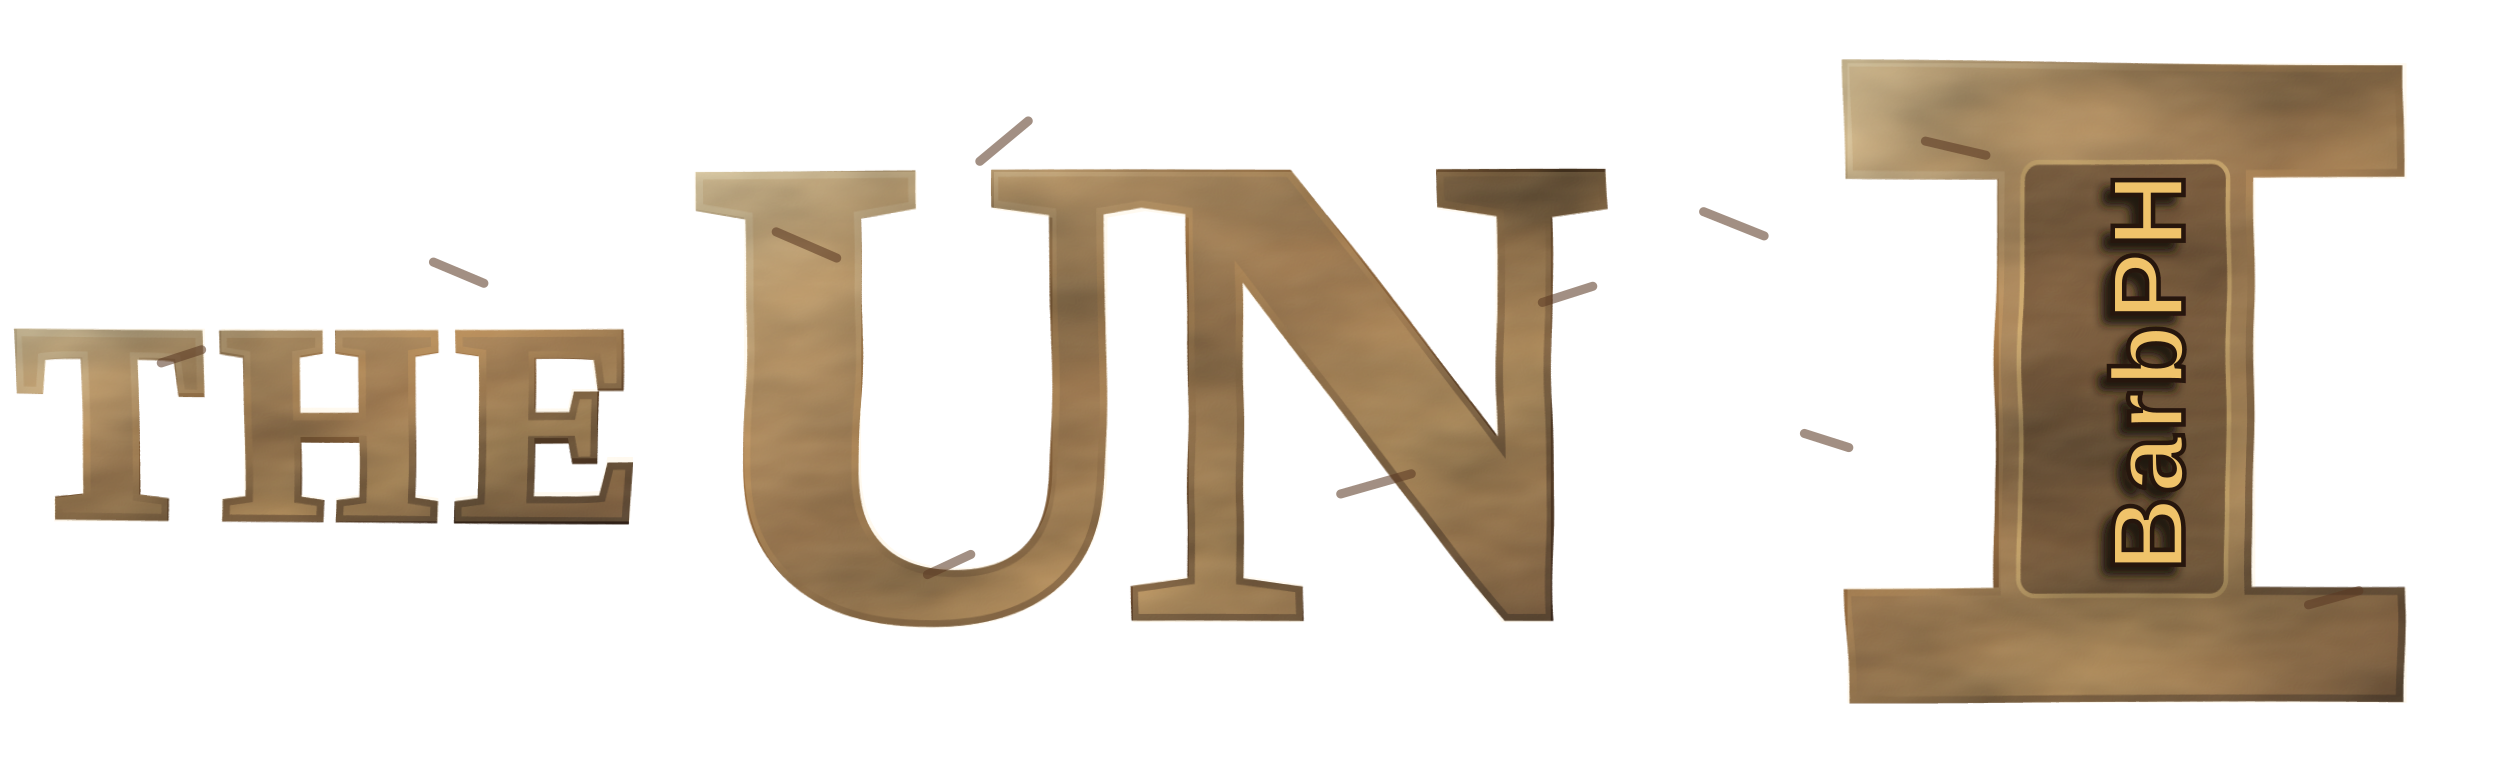
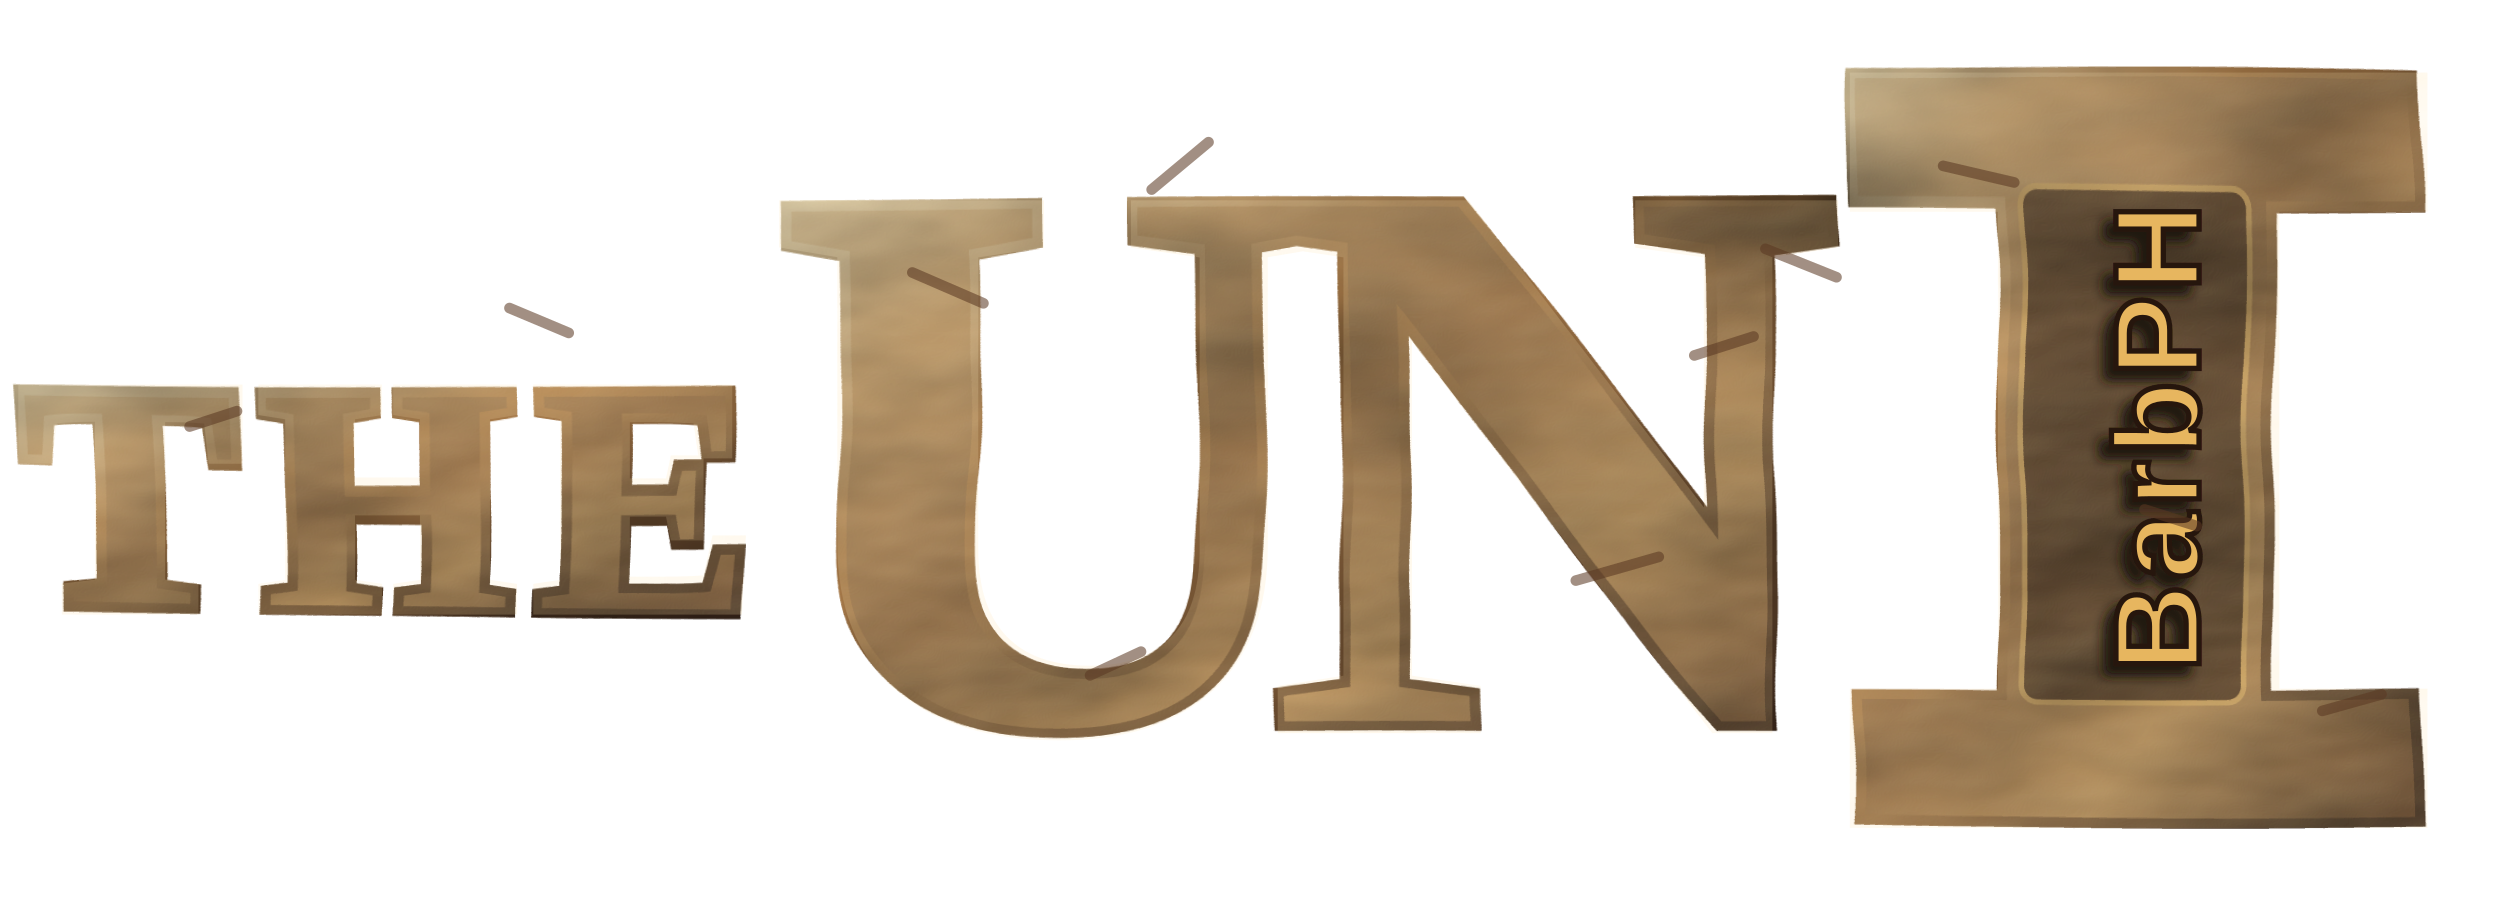
- <svg xmlns="http://www.w3.org/2000/svg" viewBox="0 0 248 76" role="img" aria-labelledby="title desc">
+ <svg xmlns="http://www.w3.org/2000/svg" viewBox="0 0 211 76" role="img" aria-labelledby="title desc">
  <defs>
    <linearGradient id="stone" x1="0" y1="0" x2="1" y2="1">
      <stop offset="0" stop-color="#f3d5a1" />
      <stop offset=".18" stop-color="#d3a66e" />
      <stop offset=".46" stop-color="#9c7045" />
      <stop offset=".7" stop-color="#c5965c" />
      <stop offset="1" stop-color="#68452b" />
    </linearGradient>
    <linearGradient id="edge" x1="0" y1="0" x2="1" y2="1">
      <stop offset="0" stop-color="#ffe8b8" />
      <stop offset=".35" stop-color="#c59056" />
      <stop offset="1" stop-color="#3f2a1d" />
    </linearGradient>
    <filter id="artifact" x="-18%" y="-30%" width="136%" height="170%" color-interpolation-filters="sRGB">
      <feTurbulence type="fractalNoise" baseFrequency=".035 .08" numOctaves="4" seed="31" result="noise" />
      <feColorMatrix in="noise" type="saturate" values="0" result="gray" />
      <feComposite in="gray" in2="SourceGraphic" operator="in" result="texture" />
      <feBlend in="SourceGraphic" in2="texture" mode="multiply" result="rock" />
      <feTurbulence type="fractalNoise" baseFrequency=".012 .05" numOctaves="2" seed="6" result="chips" />
-       <feDisplacementMap in="rock" in2="chips" scale="1.8" xChannelSelector="R" yChannelSelector="B" result="worn" />
+       <feDisplacementMap in="rock" in2="chips" scale="2.5" xChannelSelector="R" yChannelSelector="B" result="worn" />
      <feDropShadow dx="0" dy="2.3" stdDeviation="1.2" flood-color="#100b08" flood-opacity=".88" />
-       <feSpecularLighting in="noise" surfaceScale="2.2" specularConstant=".52" specularExponent="14" lighting-color="#ffe0a3" result="spec">
+       <feSpecularLighting in="noise" surfaceScale="2.8" specularConstant=".52" specularExponent="14" lighting-color="#ffe0a3" result="spec">
        <feDistantLight azimuth="225" elevation="45" />
      </feSpecularLighting>
      <feComposite in="spec" in2="SourceGraphic" operator="in" result="specCut" />
      <feBlend in="worn" in2="specCut" mode="screen" />
    </filter>
    <filter id="engrave" x="-40%" y="-40%" width="180%" height="180%">
      <feDropShadow dx=".8" dy="1" stdDeviation=".35" flood-color="#e5b566" flood-opacity=".45" />
      <feDropShadow dx="-.9" dy="-.9" stdDeviation=".45" flood-color="#1c120b" flood-opacity=".95" />
    </filter>
  </defs>
-   <g filter="url(#artifact)" fill="url(#stone)" stroke="url(#edge)" stroke-width="1.45" paint-order="stroke fill">
+   <g filter="url(#artifact)" fill="url(#stone)" stroke="url(#edge)" stroke-width="1.75" paint-order="stroke fill">
    <text x="2" y="51" font-family="Georgia, 'Times New Roman', serif" font-size="27" font-weight="900" letter-spacing="2.2">THE</text>
-     <text x="68" y="61" font-family="Georgia, 'Times New Roman', serif" font-size="66" font-weight="900" letter-spacing="-3.8">UN</text>
-     <path d="M184 7h54v10h-15v42h15v10h-54V59h15V17h-15z" />
-     <rect x="201" y="16.4" width="20" height="42.5" rx="1.4" fill="#55351f" opacity=".68" stroke="#efc274" stroke-width=".9" />
+     <text x="65" y="61" font-family="Georgia, 'Times New Roman', serif" font-size="66" font-weight="900" letter-spacing="-5.2">UN</text>
+     <path d="M157 7h47v10h-12.5v42H204v10h-47V59h12.5V17H157z" />
+     <rect x="171" y="16.4" width="18.8" height="42.5" rx="1.2" fill="#3e2819" opacity=".78" stroke="#e6b567" stroke-width=".95" />
  </g>
-   <text transform="translate(216.6 56.7) rotate(-90)" fill="#f0c36a" stroke="#26170d" stroke-width=".45" font-family="Arial Narrow, Arial, Helvetica, sans-serif" font-size="10.2" font-weight="900" letter-spacing=".42" filter="url(#engrave)">BarbPH</text>
+   <text transform="translate(185.6 56.7) rotate(-90)" fill="#e7b65e" stroke="#26170d" stroke-width=".45" font-family="Arial Narrow, Arial, Helvetica, sans-serif" font-size="10.2" font-weight="900" letter-spacing=".42" filter="url(#engrave)">BarbPH</text>
  <g stroke="#5a3821" stroke-width=".9" opacity=".56" stroke-linecap="round">
-     <path d="M77 23l6 2.6M102 12l-4.8 4M133 49l7-2M169 21l6 2.4M191 14l6 1.4M229 60l5-1.4" />
-     <path d="M16 36l4-1.3M43 26l5 2.1M92 57l4.3-2M153 30l5-1.6M179 43l4.4 1.4" />
+     <path d="M77 23l6 2.6M102 12l-4.8 4M133 49l7-2M149 21l6 2.4M164 14l6 1.4M196 60l5-1.4" />
+     <path d="M16 36l4-1.3M43 26l5 2.1M92 57l4.3-2M143 30l5-1.6M181 43l4.4 1.4" />
  </g>
</svg>
